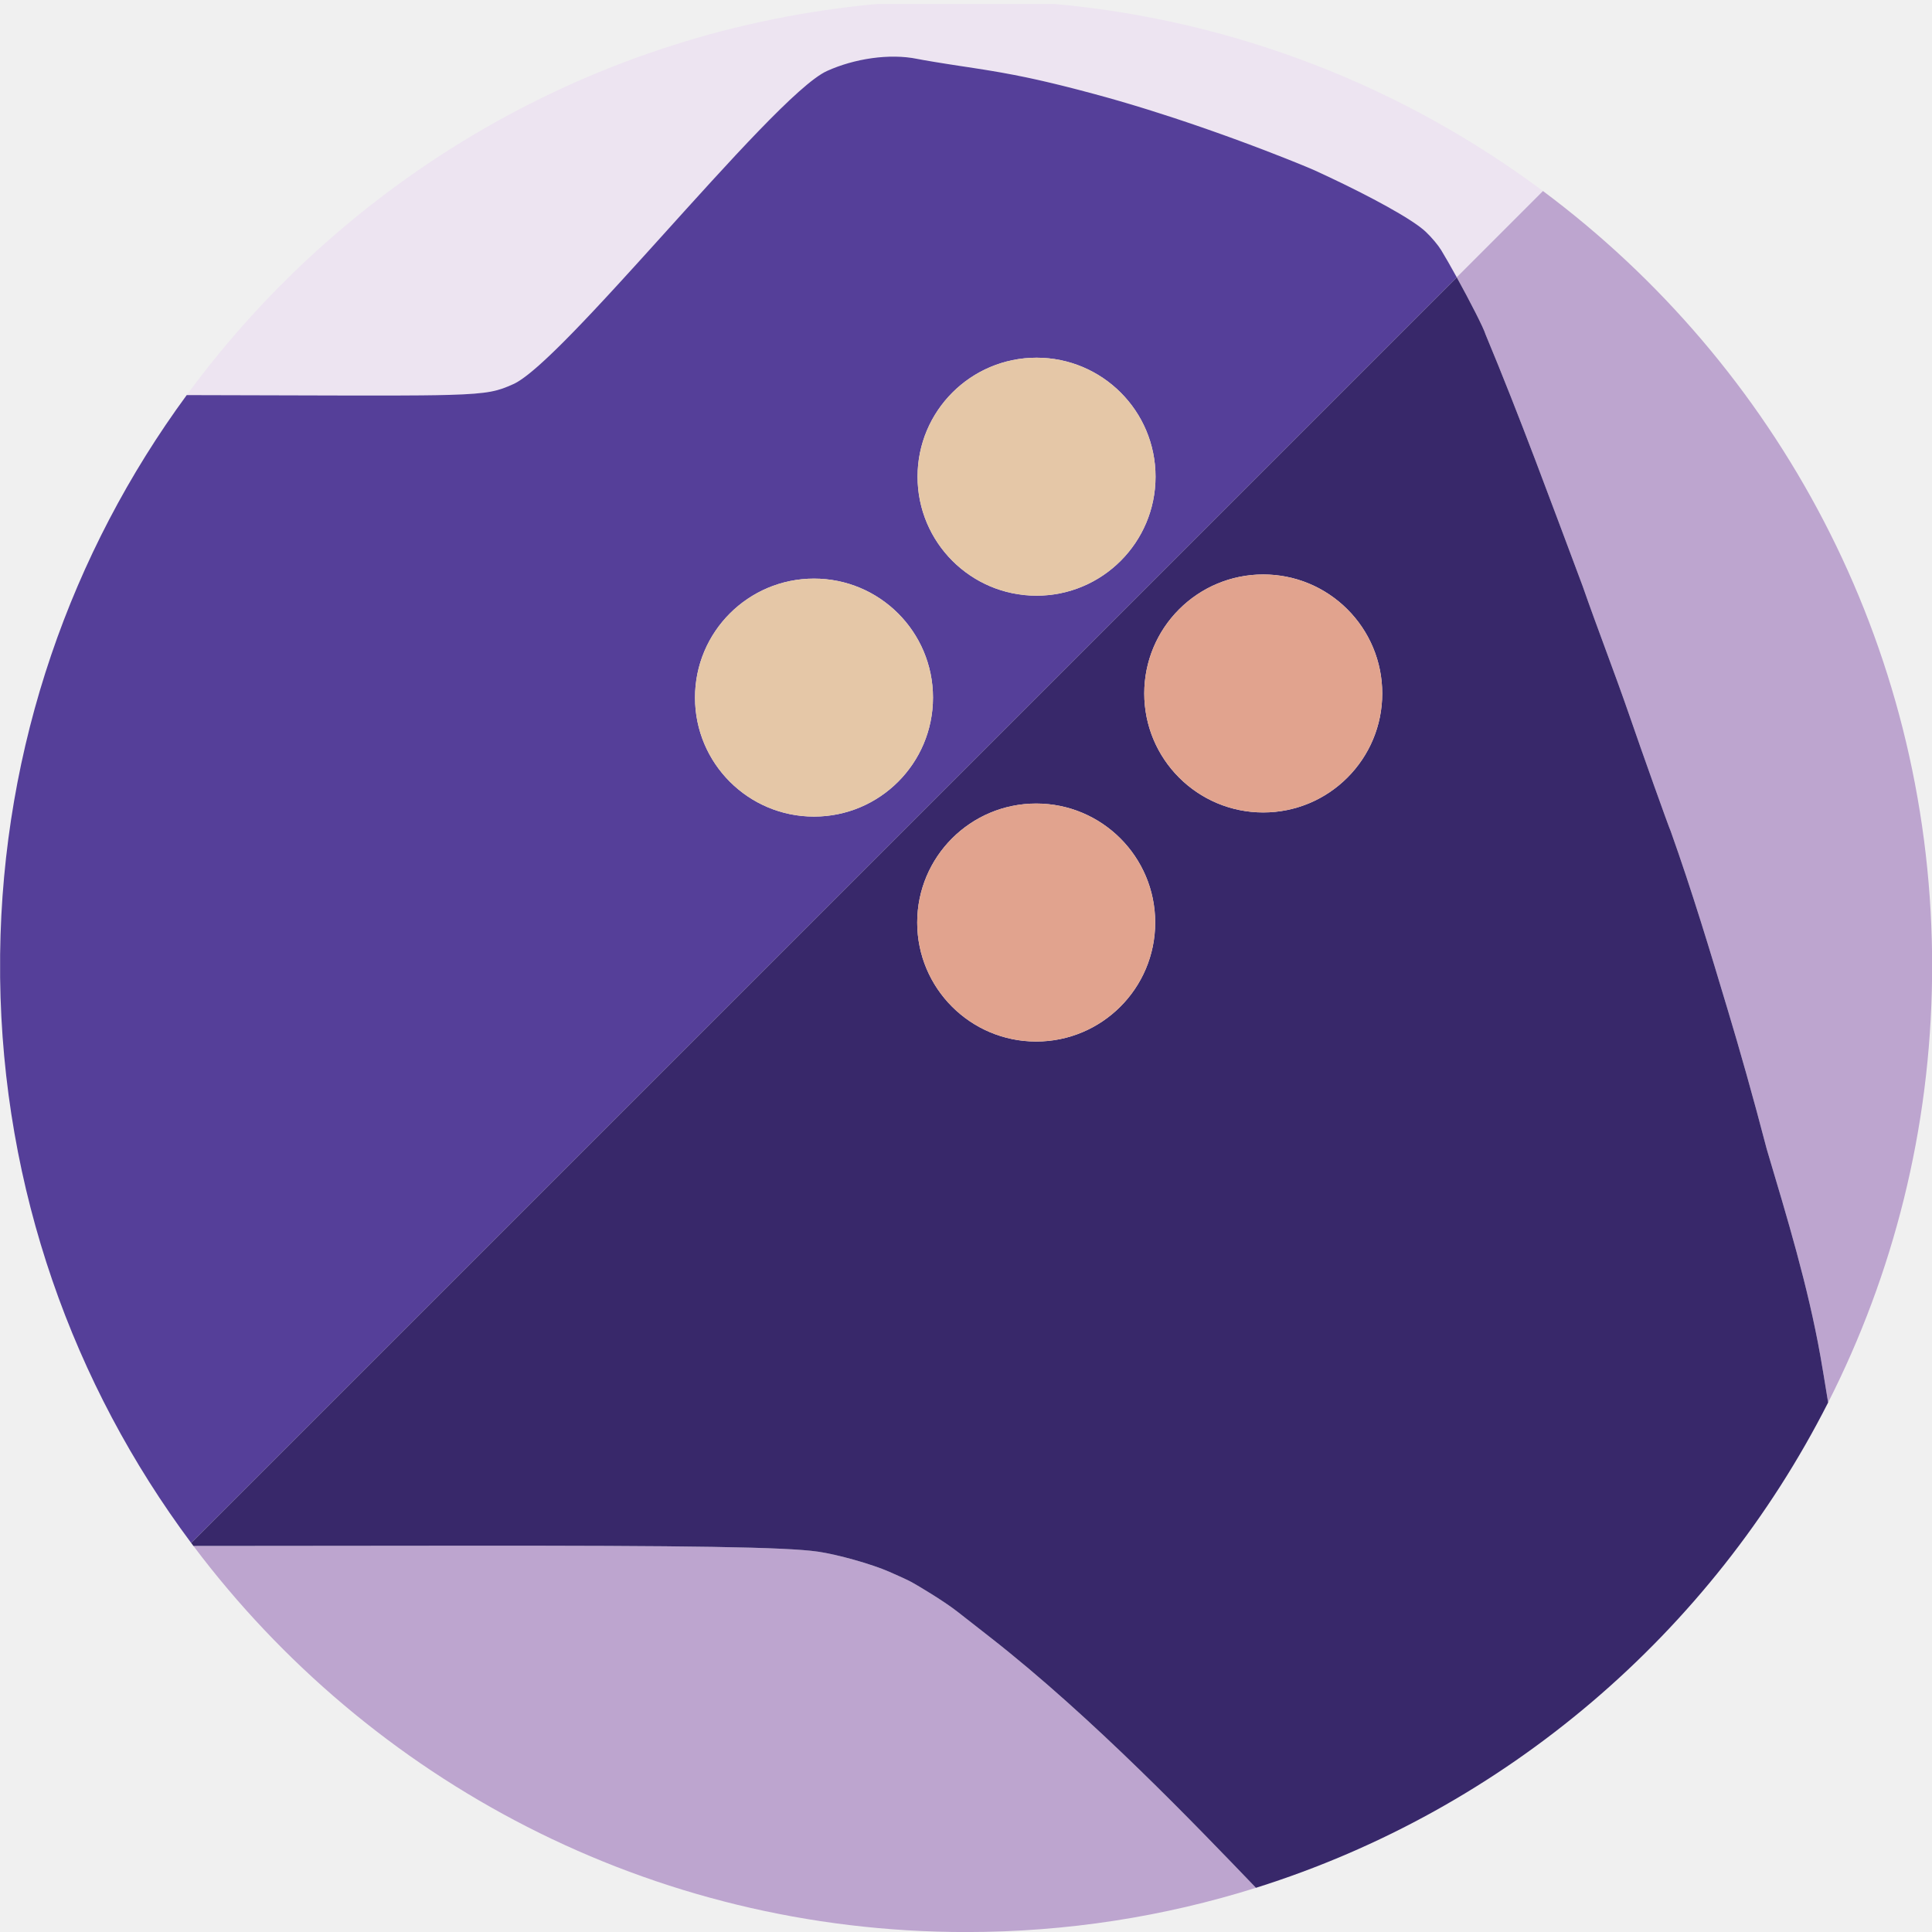
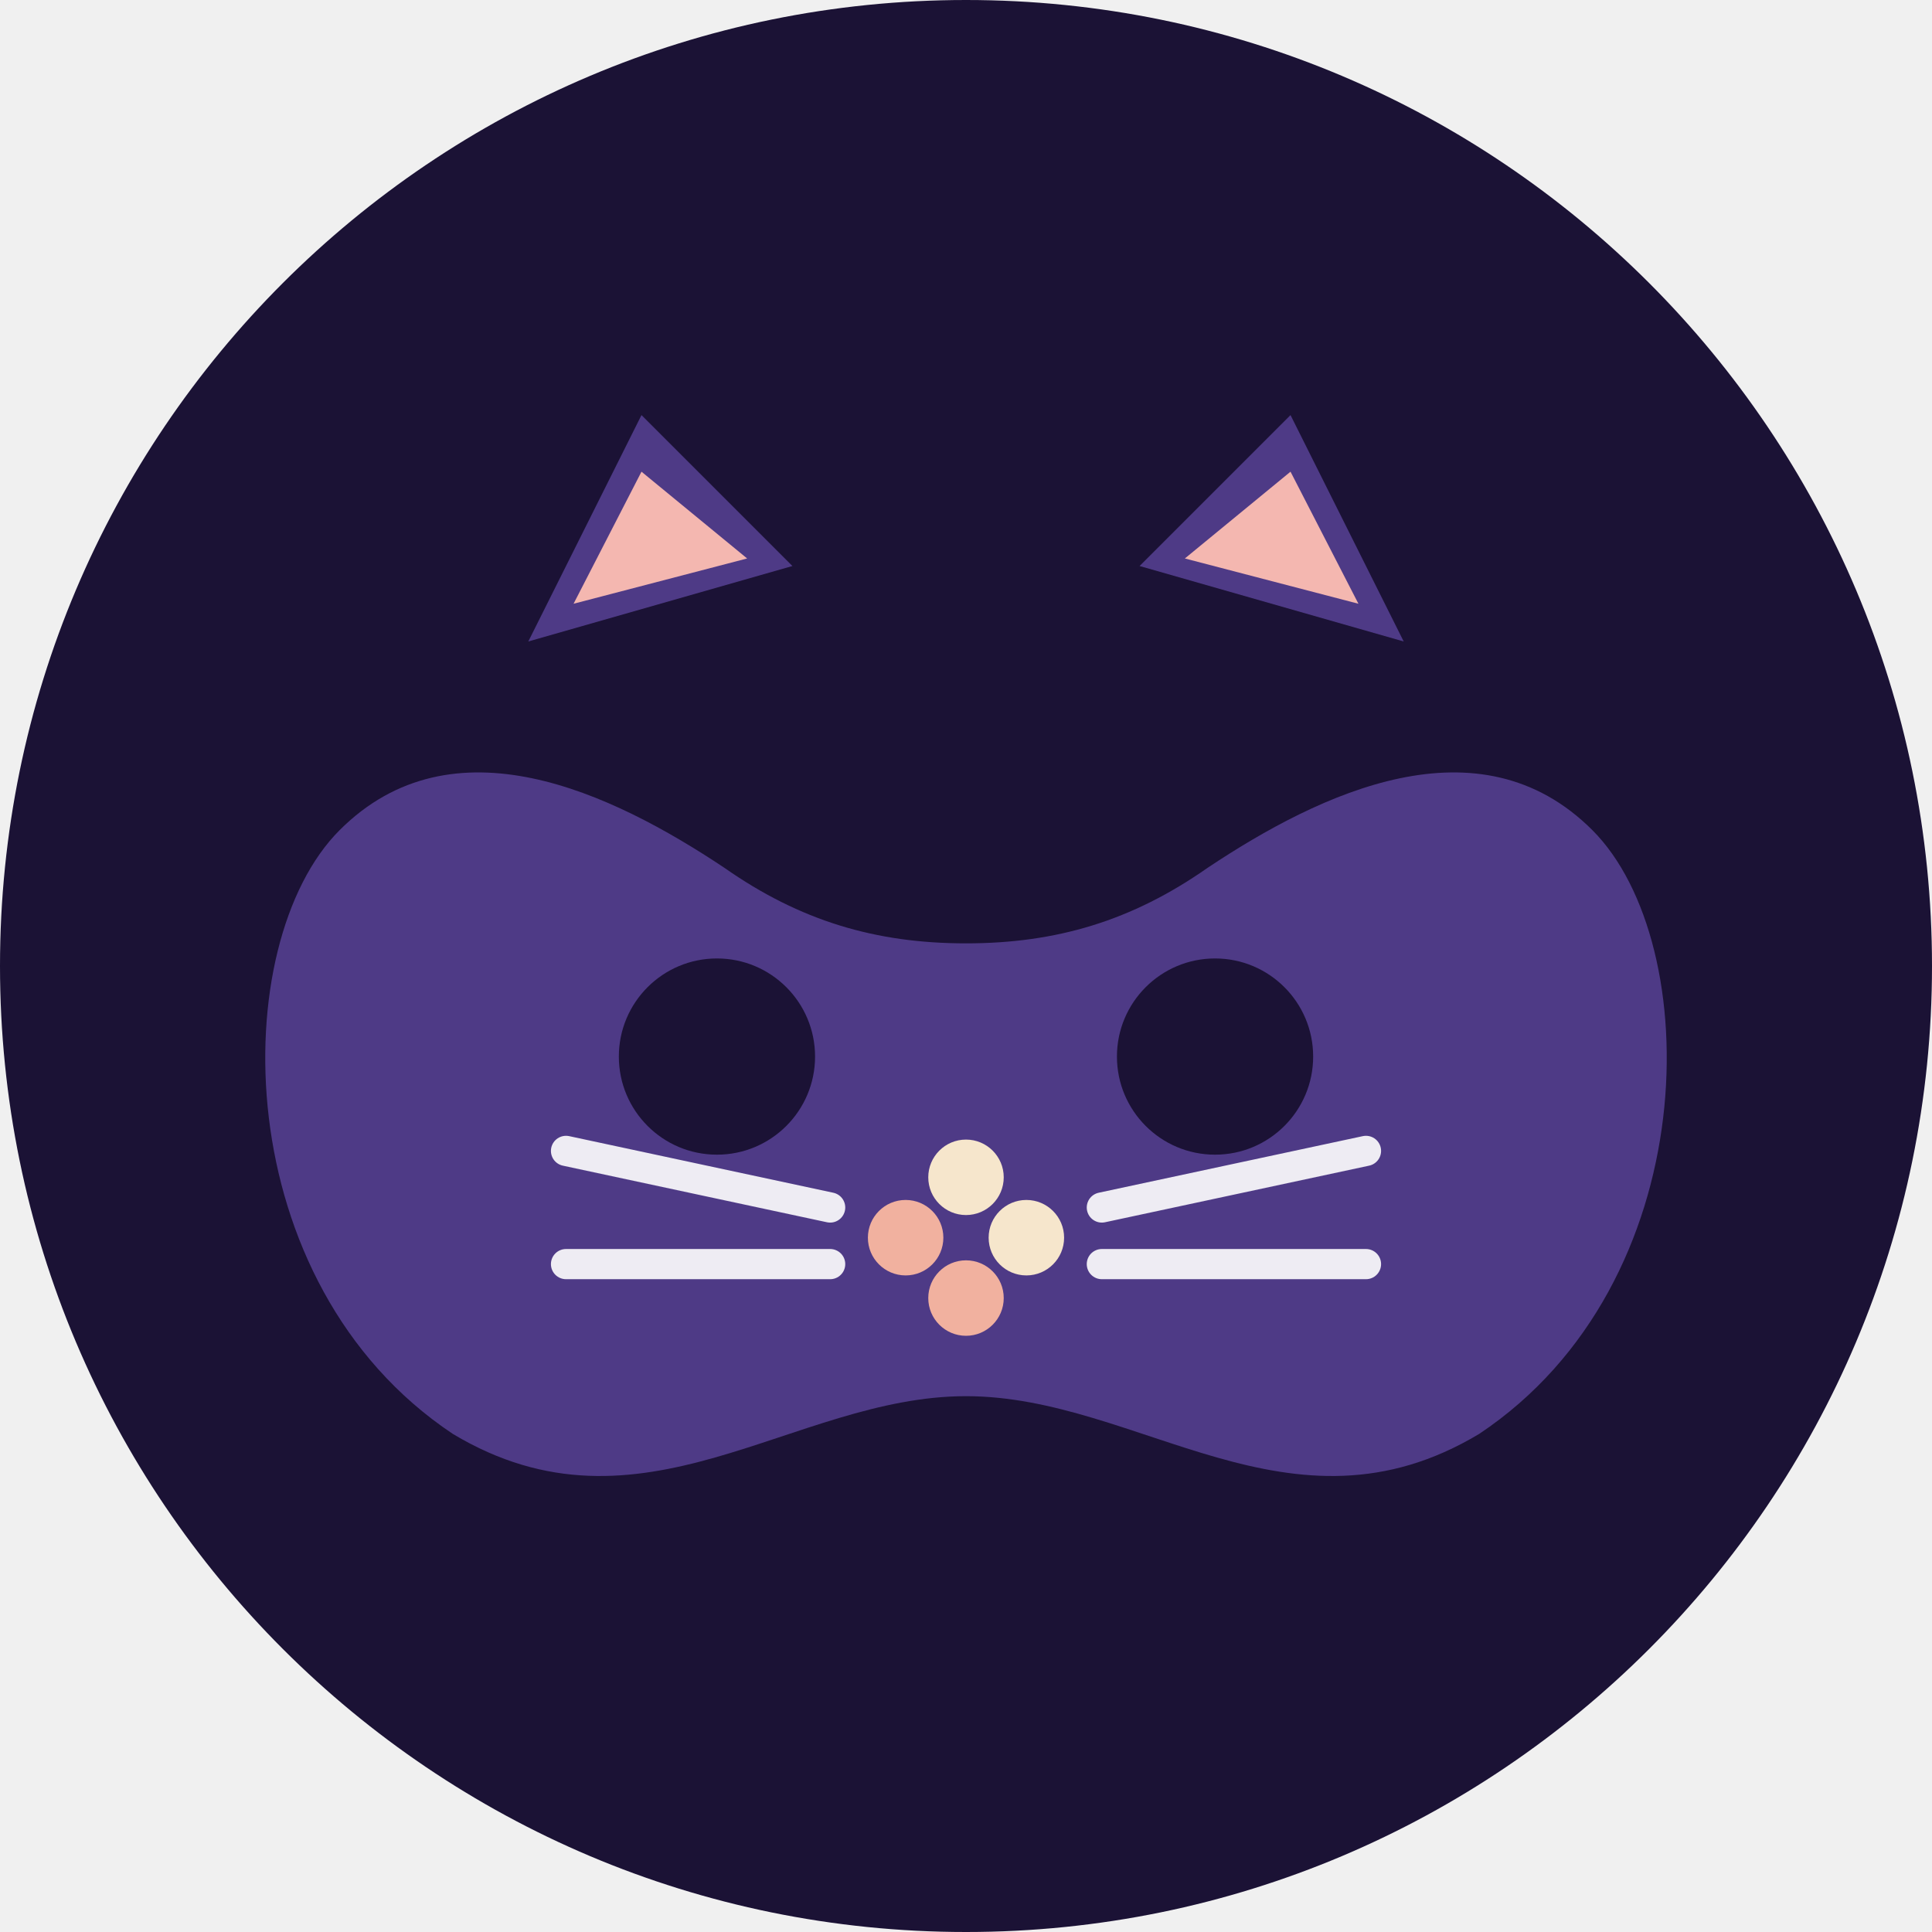
- <svg xmlns="http://www.w3.org/2000/svg" id="Layer_1" data-name="Layer 1" viewBox="0 0 2000 2000">
+ <svg xmlns="http://www.w3.org/2000/svg" viewBox="0 0 512 512" width="512" height="512">
  <defs>
-     <style>.cls-2{fill:#e1a38e}.cls-6{fill:#e5c7a7}</style>
+     <style>
+       .bg { fill:#1b1235; }
+       .body { fill:#4e3a86; }
+       .ear { fill:#4e3a86; }
+       .inner { fill:#f4b7b0; }
+       .eye { fill:#1b1235; }
+       .sn1 { fill:#f6e6cc; }
+       .sn2 { fill:#f1b19f; }
+       .whisk { stroke:#ffffff; stroke-width:8; stroke-linecap:round; opacity:.9; }
+     </style>
  </defs>
-   <path d="M1597.27 197.75 1508 287.03c-3.04-5.52-5.98-10.79-8.72-15.56-2.72-4.77-5.24-9.04-7.39-12.57-3.13-5.12-9.74-13.08-15.95-18.95-14.17-13.39-58.39-37.02-101.14-57.15a1815 1815 0 0 0-10.4-4.85c-1.15-.53-2.3-1.06-3.44-1.58-.05-.02-.11-.05-.17-.07a5 5 0 0 0-.4-.18c-.38-.17-.86-.39-1.45-.63-.48-.22-1.03-.45-1.64-.71-.04-.01-.08-.03-.13-.05-.4-.17-.83-.35-1.28-.54-.01 0-.01-.01-.01-.01q-.675-.285-1.44-.6c-.01 0-.01-.01-.01-.01-.51-.21-1.04-.44-1.6-.67-.57-.23-1.15-.48-1.77-.73-.08-.03-.16-.06-.25-.1-.76-.32-1.57-.65-2.41-1h-.01q-.825-.33-1.68-.69c-1.14-.47-2.36-.97-3.63-1.48-.64-.26-1.28-.52-1.95-.79-.11-.03-.21-.07-.31-.12-1.04-.42-2.12-.86-3.23-1.3q-1.68-.675-3.45-1.38c-.78-.32-1.59-.64-2.4-.96-.41-.16-.83-.32-1.24-.49-6.24-2.48-13.3-5.23-21.06-8.2-1.04-.4-2.08-.8-3.14-1.2-.53-.2-1.07-.4-1.6-.61-1.07-.41-2.16-.82-3.25-1.23-1.65-.63-3.31-1.25-5.01-1.89-3.39-1.27-6.88-2.57-10.46-3.9l-1.8-.66c-1.22-.45-2.45-.9-3.69-1.36-.93-.34-1.87-.68-2.81-1.03-1.88-.69-3.79-1.38-5.72-2.08-.97-.34-1.94-.7-2.92-1.05-1.04-.37-2.09-.75-3.14-1.13-.92-.33-1.84-.67-2.77-.99-.93-.33-1.86-.67-2.8-1-1.34-.48-2.69-.96-4.06-1.44-2.18-.76-4.37-1.53-6.59-2.31-4.43-1.55-8.95-3.11-13.53-4.68-2.3-.78-4.61-1.57-6.94-2.35-1.16-.39-2.33-.79-3.5-1.18-1.18-.39-2.35-.79-3.54-1.18-1.18-.39-2.36-.79-3.55-1.18-1.62-.53-3.25-1.07-4.88-1.61-8.16-2.68-16.49-5.35-24.94-7.98h-.01c-1.27-.4-2.53-.79-3.8-1.18-1.27-.4-2.55-.79-3.83-1.18-2.55-.79-5.12-1.57-7.69-2.34h-.01c-1.28-.39-2.57-.78-3.86-1.16s-2.58-.76-3.88-1.15c-2.58-.77-5.18-1.53-7.78-2.28h-.01c-3.46-1.01-6.94-2-10.42-2.98h-.01c-5.23-1.48-10.47-2.92-15.72-4.33-4.88-1.31-9.56-2.55-14.05-3.71l-4.43-1.15c-.77-.2-1.53-.39-2.28-.59-2.3-.59-4.56-1.17-6.77-1.72-.74-.18-1.47-.37-2.2-.55l-1.8-.45c-.87-.21-1.73-.43-2.58-.64q-2.565-.63-5.04-1.23c-1.65-.4-3.28-.79-4.88-1.17-1.2-.29-2.39-.57-3.56-.84s-2.33-.55-3.48-.81c-1.14-.27-2.28-.53-3.4-.78-1.12-.26-2.23-.5-3.33-.75q-1.665-.375-3.27-.72c-1.08-.24-2.15-.48-3.2-.7h-.01c-1.06-.23-2.1-.45-3.14-.68-1.03-.22-2.06-.43-3.08-.65a882 882 0 0 0-24.1-4.65c-.92-.17-1.84-.33-2.76-.49-3.06-.53-6.1-1.05-9.13-1.55l-3.65-.6c-1.22-.19-2.43-.39-3.65-.59l-5.52-.87c-1.55-.24-3.1-.48-4.66-.72-2.19-.34-4.4-.68-6.64-1.02-2.56-.39-5.17-.79-7.83-1.19a1972 1972 0 0 1-25.5-4.02c-8.31-1.37-15.12-2.55-18.31-3.21-28.58-5.86-65.11-.34-93.45 12.51-28.95 13.13-101.76 94.36-172.24 172.42-1.01 1.12-2.02 2.24-3.03 3.35-3.03 3.36-6.05 6.7-9.06 10.03l-6.01 6.64c-1.5 1.66-3 3.3-4.49 4.95s-2.99 3.29-4.47 4.92c-4.96 5.45-9.87 10.84-14.72 16.13-.96 1.06-1.93 2.11-2.9 3.16-3.16 3.45-6.31 6.87-9.42 10.23-1.6 1.73-3.19 3.45-4.77 5.15l-2.89 3.1c-1.38 1.49-2.76 2.97-4.14 4.43-1.36 1.47-2.73 2.93-4.09 4.37-.92.98-1.84 1.96-2.76 2.93-2.7 2.86-5.38 5.68-8.01 8.43-.87.92-1.75 1.83-2.62 2.73-1.68 1.75-3.35 3.48-4.99 5.18-.05.05-.1.11-.16.16-.85.88-1.69 1.75-2.54 2.61-1.26 1.29-2.51 2.57-3.75 3.83-.41.42-.82.84-1.23 1.25-.4.42-.81.83-1.23 1.24q-1.83 1.86-3.63 3.66c-1.4 1.4-2.78 2.77-4.15 4.12-.97.96-1.94 1.91-2.9 2.85-.77.75-1.53 1.49-2.28 2.21-.76.73-1.51 1.46-2.25 2.17-.74.72-1.48 1.42-2.21 2.11-.37.35-.73.7-1.09 1.03-.72.69-1.44 1.36-2.15 2.02-.71.67-1.42 1.32-2.12 1.97-.35.33-.7.65-1.04.96-.34.32-.69.63-1.03.94-.69.63-1.37 1.24-2.04 1.85q-.585.54-1.17 1.05c-.61.55-1.21 1.08-1.81 1.6l-.97.85c-.64.56-1.28 1.11-1.91 1.65s-1.25 1.07-1.87 1.59c-.53.44-1.05.87-1.56 1.3-.02.02-.04.03-.06.05-.15.12-.3.24-.44.36-.52.44-1.04.85-1.54 1.26-.07.06-.15.12-.22.18-.51.41-1.02.81-1.52 1.2-.57.44-1.13.88-1.69 1.31-.55.42-1.1.83-1.64 1.23-.53.4-1.04.78-1.55 1.14-1.87 1.34-3.63 2.53-5.28 3.53-.05.03-.1.06-.15.1-.39.24-.77.47-1.15.68-.67.39-1.32.75-1.95 1.07-.21.11-.42.22-.63.32l-.3.15q-.465.225-.9.42c-15.52 6.95-24.09 9.97-66.56 11.15-8.2.23-17.66.39-28.67.49-16.13.16-35.59.2-59.31.17-2.31 0-4.65 0-7.04-.01-7.16-.01-14.69-.03-22.61-.05l-112.21-.29-41.67-.11c165-224.88 421.76-378.24 715.12-404.9h183.38c188.48 17.13 361.85 86.56 505.48 193.65" style="fill:#ede4f1" />
-   <path d="M2000.09 989.22v21.56c-1.67 158.62-40.27 308.38-107.61 441.1-3.04-18.75-6.49-39.7-7.96-47.82-12.96-73-34.53-143.68-55.58-214.46-13.99-53.78-28.38-104.29-40.06-143.1-18.7-62.46-37.51-124.73-59.4-186.14-1.69-3.28-30.04-82.76-43.16-120.99-15.39-44.44-32.41-88.02-47.96-132.62-32.73-87.2-64.69-174.62-100.54-260.6-1.94-6.69-16.46-34.87-29.82-59.12l89.27-89.28c241.85 180.32 399.4 467.42 402.82 791.47m-699.93 965.03c-94.72 29.76-195.51 45.8-300.06 45.8-327.04 0-617.41-156.98-799.87-399.7l270.67-.24c243.84-.22 342.85 1.36 376.05 6.19 20.33 2.95 55.66 12.92 73.34 20.69 16.69 7.34 21.39 9.63 26.04 12.32 2.71 1.56 29.66 17.25 44.85 29.14 7.59 5.94 22.69 17.76 33.57 26.26 106.73 83.41 213.94 195.63 275.41 259.54" style="fill:#bda5cf" />
-   <path d="M1884.52 1404.06c-12.96-73-34.53-143.68-55.58-214.46-13.99-53.78-28.38-104.29-40.06-143.1-18.7-62.46-37.51-124.73-59.4-186.14-1.69-3.28-30.04-82.76-43.16-120.99-15.39-44.44-32.41-88.02-47.96-132.62-32.73-87.2-64.69-174.62-100.54-260.6-1.94-6.69-16.46-34.87-29.82-59.12L197.85 1597.18c.79 1.06 1.58 2.12 2.38 3.17l270.67-.24c243.84-.22 342.85 1.36 376.05 6.19 20.33 2.95 55.66 12.92 73.34 20.69 16.69 7.34 21.39 9.63 26.04 12.32 2.71 1.56 29.66 17.25 44.85 29.14 7.59 5.94 22.69 17.76 33.57 26.26 106.73 83.41 213.94 195.63 275.41 259.54 258.37-81.16 471.56-264.36 592.32-502.37-3.04-18.75-6.49-39.7-7.96-47.82m-811.85-325.87c-68.03 0-123.18-55.15-123.18-123.19s55.15-123.18 123.18-123.18 123.19 55.15 123.19 123.18-55.15 123.19-123.19 123.19m235.05-237.14c-68.04 0-123.19-55.15-123.19-123.18s55.15-123.19 123.19-123.19 123.18 55.15 123.18 123.19-55.15 123.18-123.18 123.18" style="fill:#38286a" />
-   <path d="M1499.28 271.47c-2.72-4.77-5.24-9.04-7.39-12.57-3.13-5.12-9.74-13.08-15.95-18.95-14.17-13.39-58.39-37.02-101.14-57.15a1815 1815 0 0 0-10.4-4.85c-1.15-.53-2.3-1.05-3.44-1.57-.05-.02-.11-.05-.17-.08-.12-.05-.25-.11-.4-.18-.39-.16-.87-.37-1.45-.63-.48-.21-1.02-.44-1.64-.71-.04-.01-.08-.03-.13-.05-.4-.17-.83-.35-1.28-.54-.01 0-.01-.01-.01-.01q-.69-.285-1.44-.6c-.01 0-.01-.01-.01-.01-.51-.21-1.04-.43-1.6-.67-.57-.23-1.15-.48-1.77-.73-.08-.03-.16-.06-.25-.1-.76-.31-1.57-.64-2.41-1h-.01q-.825-.33-1.68-.69c-1.15-.47-2.36-.96-3.63-1.48-.64-.26-1.28-.52-1.95-.79-.11-.03-.21-.07-.31-.12-1.04-.42-2.12-.86-3.23-1.3q-1.68-.675-3.45-1.38c-.78-.31-1.59-.63-2.4-.96-.41-.16-.83-.32-1.24-.49-6.25-2.47-13.3-5.22-21.06-8.2-1.04-.39-2.09-.79-3.14-1.2-.53-.2-1.07-.4-1.6-.61-1.07-.4-2.16-.82-3.25-1.23-1.65-.62-3.31-1.25-5.01-1.89-3.39-1.27-6.88-2.57-10.46-3.9l-1.8-.66c-1.22-.45-2.45-.9-3.69-1.36-.93-.34-1.87-.68-2.81-1.03-1.89-.68-3.79-1.37-5.72-2.08-.97-.34-1.94-.7-2.92-1.05-1.04-.37-2.09-.75-3.14-1.13-.92-.33-1.84-.66-2.77-.99s-1.86-.67-2.8-1c-1.34-.47-2.7-.95-4.06-1.44-2.18-.76-4.37-1.53-6.59-2.31-4.43-1.55-8.95-3.11-13.53-4.68-2.3-.78-4.61-1.56-6.94-2.35-1.16-.39-2.33-.79-3.5-1.18-1.18-.39-2.35-.79-3.54-1.18-1.18-.39-2.36-.79-3.55-1.18-1.62-.53-3.25-1.07-4.88-1.61-8.16-2.67-16.49-5.34-24.94-7.98h-.01c-1.27-.4-2.53-.79-3.8-1.18-1.27-.4-2.55-.79-3.83-1.18-2.56-.78-5.12-1.56-7.69-2.34h-.01c-1.28-.39-2.57-.78-3.86-1.16s-2.58-.76-3.88-1.15c-2.58-.77-5.18-1.53-7.78-2.28h-.01c-3.46-1-6.94-1.99-10.42-2.98h-.01c-5.23-1.47-10.48-2.91-15.73-4.32-4.87-1.31-9.55-2.54-14.04-3.72l-4.43-1.15c-.77-.2-1.53-.39-2.28-.59-2.31-.59-4.56-1.16-6.77-1.72-.74-.18-1.47-.37-2.2-.55l-1.8-.45c-.87-.21-1.73-.43-2.58-.64q-2.565-.63-5.04-1.23c-1.65-.4-3.28-.79-4.88-1.17-1.2-.29-2.39-.57-3.56-.84s-2.33-.55-3.48-.81-2.28-.52-3.4-.78-2.23-.5-3.33-.75-2.19-.49-3.27-.72c-1.08-.24-2.14-.47-3.2-.7h-.01c-1.06-.23-2.1-.45-3.14-.68-1.03-.22-2.06-.43-3.08-.65a882 882 0 0 0-24.1-4.65c-.92-.17-1.84-.33-2.76-.49-3.06-.53-6.1-1.05-9.13-1.55l-3.65-.6c-1.22-.19-2.43-.39-3.65-.59l-5.52-.87c-1.55-.24-3.1-.48-4.66-.72-2.19-.33-4.4-.67-6.64-1.02-2.57-.38-5.18-.78-7.84-1.18-4.33-.65-8.76-1.34-13.08-2.03-4.32-.68-8.53-1.36-12.41-2-8.31-1.37-15.12-2.55-18.31-3.21-28.58-5.86-65.11-.34-93.45 12.51-28.95 13.13-101.76 94.36-172.24 172.42-1.01 1.12-2.02 2.24-3.03 3.35-3.03 3.36-6.05 6.7-9.06 10.03l-6.01 6.64c-1.5 1.66-3 3.3-4.49 4.95s-2.99 3.29-4.47 4.92c-4.96 5.45-9.87 10.84-14.72 16.13-.96 1.06-1.93 2.11-2.9 3.16-3.16 3.45-6.31 6.87-9.42 10.23-1.6 1.73-3.19 3.45-4.77 5.15l-2.89 3.1a897 897 0 0 1-4.14 4.43c-1.36 1.47-2.73 2.93-4.09 4.37-.92.98-1.84 1.96-2.76 2.93-2.7 2.86-5.38 5.68-8.01 8.43-.87.92-1.75 1.83-2.62 2.73-1.67 1.75-3.34 3.48-4.99 5.18-.05.05-.1.11-.16.16-.85.88-1.69 1.75-2.54 2.61-1.25 1.3-2.5 2.57-3.75 3.83-.41.42-.82.84-1.23 1.25-.4.42-.81.83-1.23 1.24q-1.83 1.86-3.63 3.66c-1.4 1.4-2.78 2.77-4.15 4.12-.97.97-1.94 1.92-2.9 2.85-.77.75-1.53 1.49-2.28 2.21-.76.74-1.51 1.46-2.25 2.17-.74.72-1.48 1.42-2.21 2.11-.37.35-.73.7-1.09 1.03-.72.7-1.44 1.37-2.15 2.02-.71.68-1.42 1.33-2.12 1.97-.35.33-.7.65-1.04.96-.34.32-.69.63-1.03.94-.69.63-1.37 1.25-2.04 1.85q-.585.54-1.17 1.05c-.61.55-1.21 1.08-1.81 1.6l-.97.85c-.64.57-1.28 1.12-1.91 1.65-.63.55-1.26 1.08-1.87 1.59-.53.45-1.05.89-1.56 1.3-.02.02-.04.03-.06.05-.15.12-.3.24-.44.36-.52.44-1.04.85-1.54 1.26-.07.06-.15.12-.22.18-.51.41-1.02.81-1.52 1.2-.57.45-1.13.89-1.69 1.31-.55.43-1.1.83-1.64 1.23-.53.4-1.04.78-1.55 1.14-1.87 1.34-3.63 2.53-5.28 3.53-.05.03-.1.06-.15.1-.39.24-.77.47-1.15.68-.67.39-1.32.75-1.95 1.07-.21.11-.42.22-.63.32l-.3.15q-.465.225-.9.42c-15.52 6.95-24.09 9.97-66.56 11.15-8.2.23-17.66.39-28.67.49-16.13.16-35.59.2-59.31.17-2.31 0-4.65 0-7.04-.01-7.16 0-14.69-.02-22.61-.04l-112.21-.3-41.67-.11C73.97 571.6 2.63 771.6.12 988.14v23.8c2.56 219.26 75.69 421.56 197.73 585.24L1508 287.03c-3.04-5.52-5.98-10.79-8.72-15.56M842.65 845.33c-68.04 0-123.19-55.15-123.19-123.18s55.15-123.18 123.19-123.18 123.18 55.15 123.18 123.18-55.15 123.18-123.18 123.18m230.38-228.68c-68.03 0-123.18-55.15-123.18-123.18s55.15-123.18 123.18-123.18 123.18 55.15 123.18 123.18-55.15 123.18-123.18 123.18" style="fill:#553f99" />
-   <circle cx="1073.03" cy="493.47" r="123.18" class="cls-6" />
-   <circle cx="842.65" cy="722.15" r="123.18" class="cls-6" />
-   <circle cx="1307.72" cy="717.86" r="123.18" class="cls-2" transform="rotate(-45 1307.71 717.868)" />
-   <circle cx="1072.67" cy="955" r="123.18" class="cls-2" />
+   <circle class="bg" cx="256" cy="256" r="256" />
+   <polygon class="ear" points="170,110 140,170 210,150" />
+   <polygon class="ear" points="342,110 372,170 302,150" />
+   <polygon class="inner" points="170,125 152,160 198,148" />
+   <polygon class="inner" points="342,125 360,160 314,148" />
+   <path class="body" d="       M90 220       C60 250,60 340,120 380       C170 410,210 370,256 370       C302 370,342 410,392 380       C452 340,452 250,422 220       C392 190,350 210,320 230       C300 244,280 250,256 250       C232 250,212 244,192 230       C162 210,120 190,90 220     " />
+   <circle class="eye" cx="190" cy="280" r="26" />
+   <circle class="eye" cx="322" cy="280" r="26" />
+   <line class="whisk" x1="220" y1="320" x2="150" y2="305" />
+   <line class="whisk" x1="220" y1="335" x2="150" y2="335" />
+   <line class="whisk" x1="292" y1="320" x2="362" y2="305" />
+   <line class="whisk" x1="292" y1="335" x2="362" y2="335" />
+   <circle class="sn1" cx="256" cy="312" r="10" />
+   <circle class="sn1" cx="272" cy="328" r="10" />
+   <circle class="sn2" cx="256" cy="344" r="10" />
+   <circle class="sn2" cx="240" cy="328" r="10" />
</svg>
